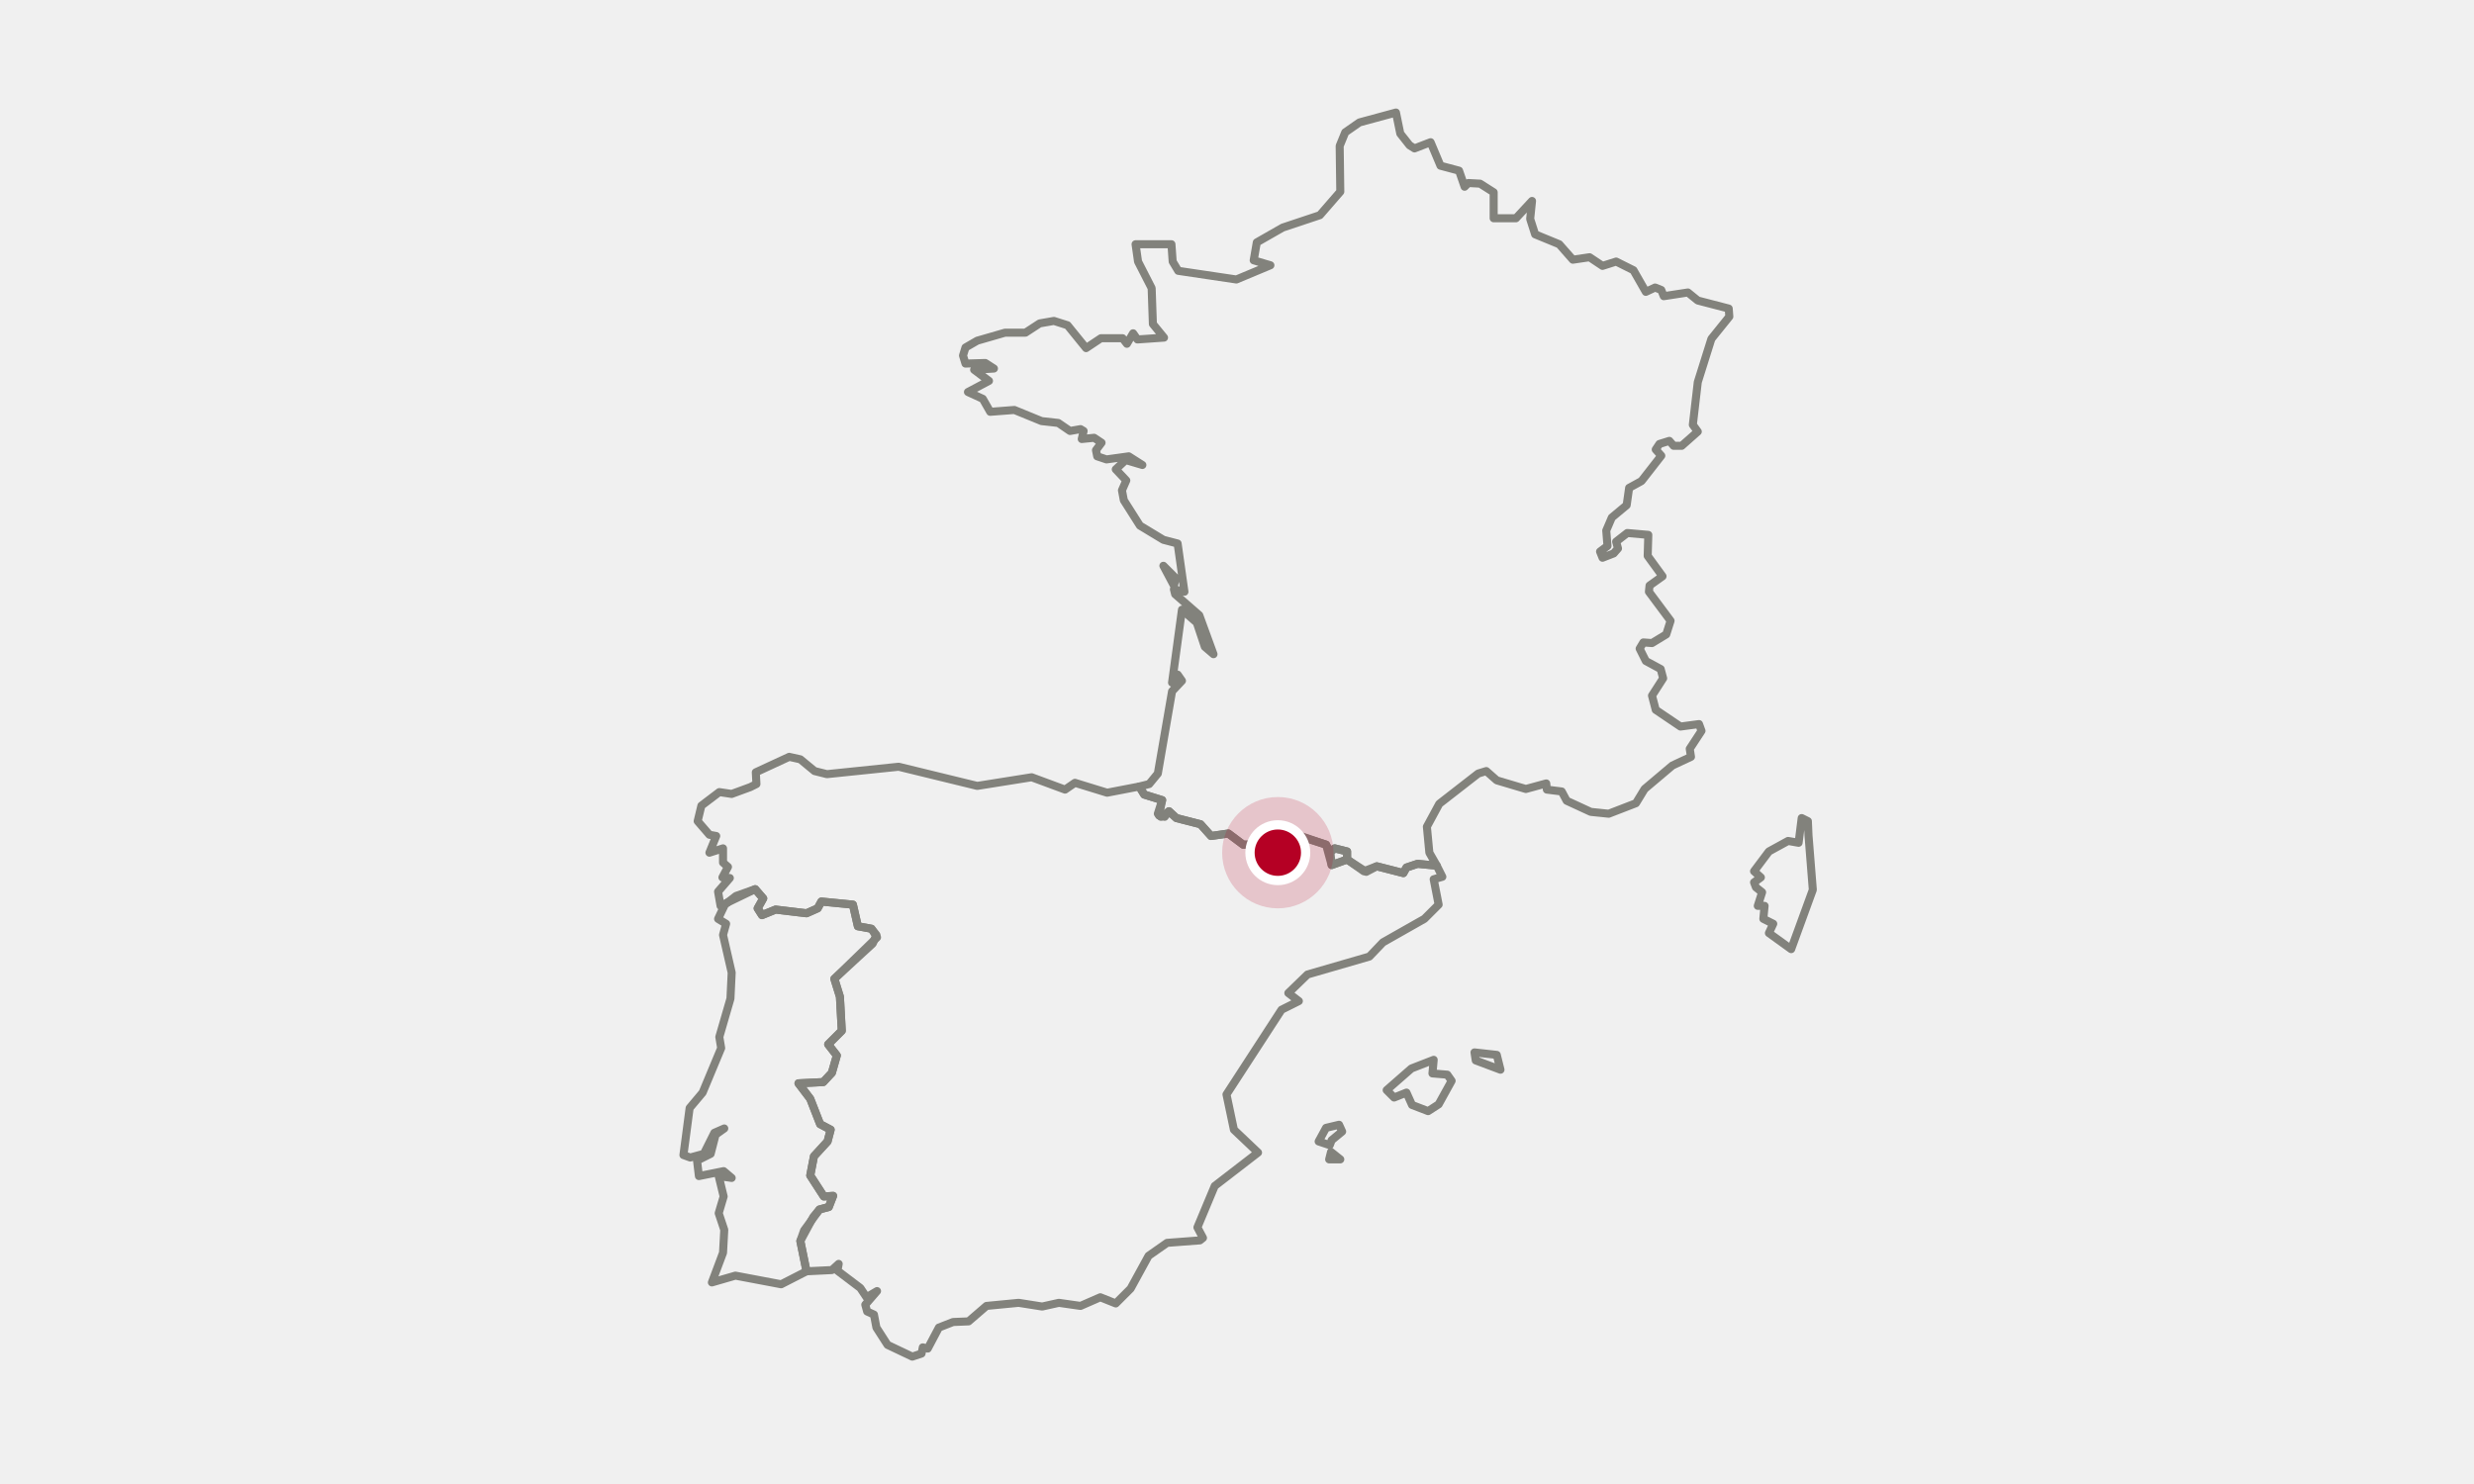
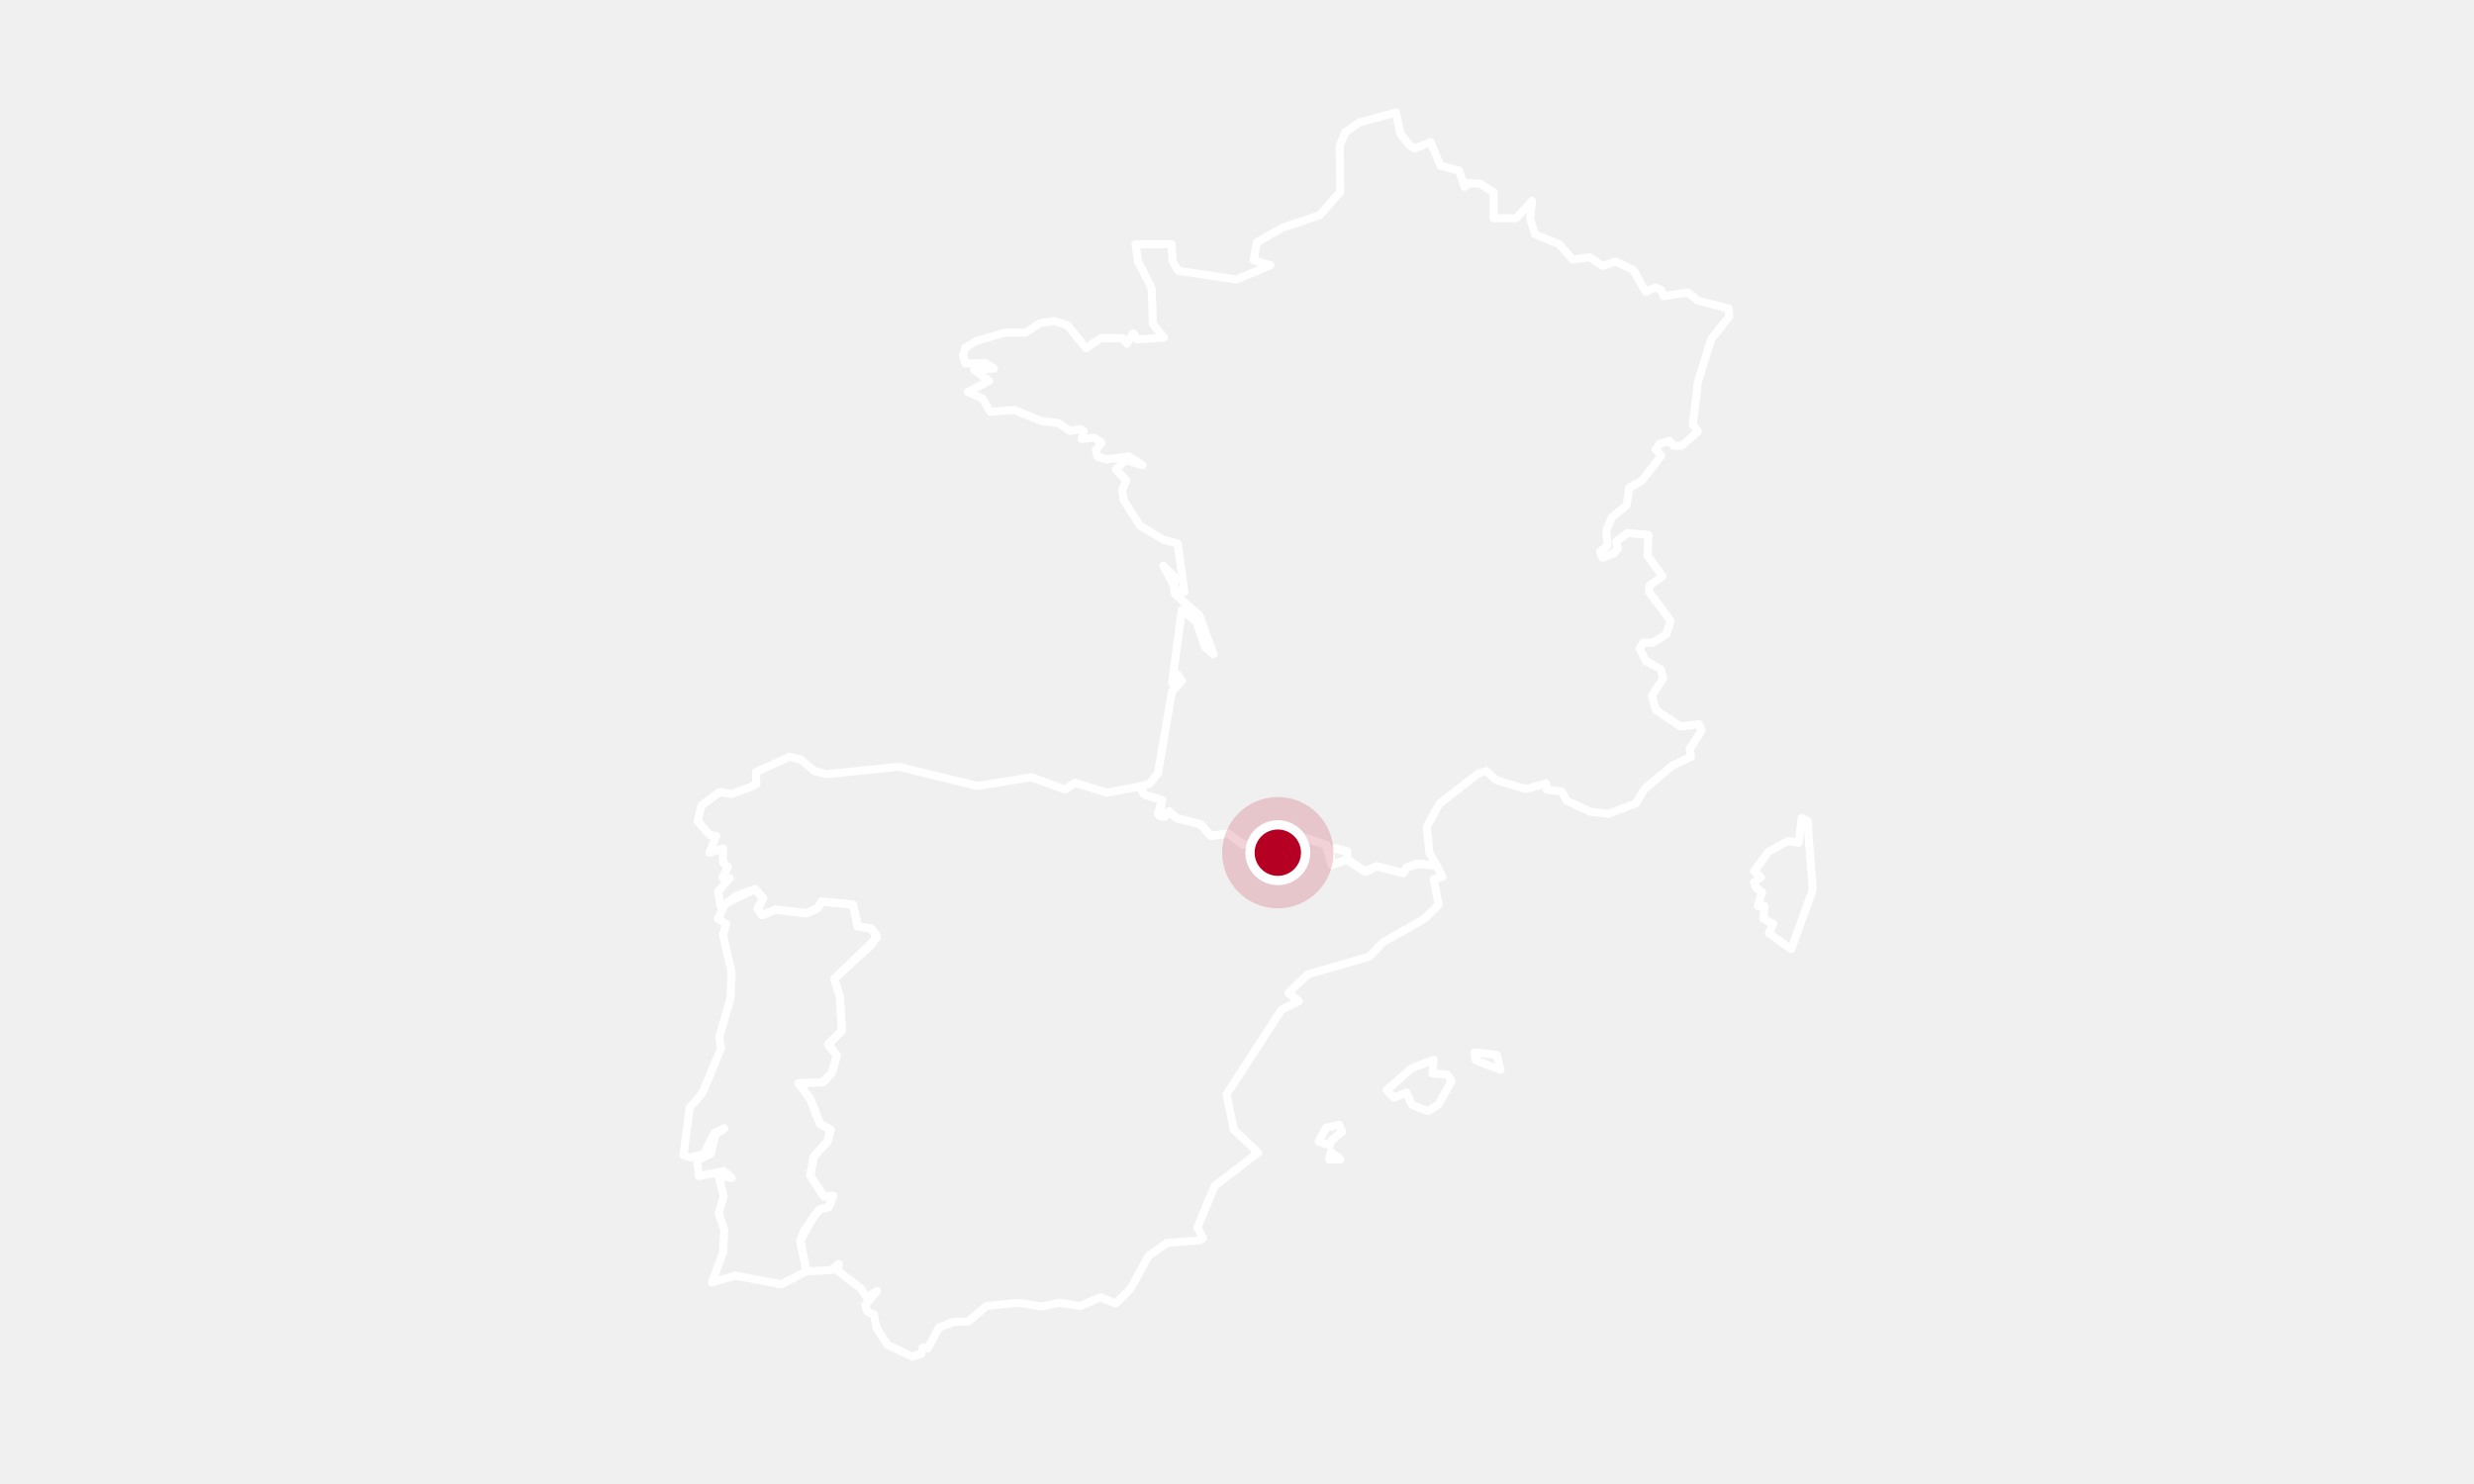
<svg xmlns="http://www.w3.org/2000/svg" width="400" height="240" viewBox="0 0 400 240">
-   <g fill="none" stroke="#82827c" stroke-width="1.3" stroke-linejoin="round" fill-rule="evenodd">
+   <g fill="none" stroke="#fff" stroke-width="1.3" stroke-linejoin="round" fill-rule="evenodd">
    <path data-country="ESP" d="M216.7,187.5 214.9,187.5 215.2,186.3 216.7,187.5ZM231.6,173.6 234,173.8 234.7,174.8 232.6,178.6 230.9,179.7 228.3,178.7 227.4,176.7 225.4,177.5 224.2,176.3 228.2,172.8 231.8,171.4 231.6,173.6ZM242.6,173 238.6,171.5 238.4,170.2 242,170.6 242.6,173ZM215.3,184.4 215,185.2 213.2,184.6 214.4,182.4 216.5,181.9 217,183 215.3,184.4ZM184.2,127.2 185,128.5 187.9,129.4 187.2,131.6 187.7,132.1 189,131.2 190.2,132.3 194.1,133.3 195.8,135.2 198.6,134.8 201,136.6 207.5,136.6 208.1,134.6 214.4,136.6 215.3,139.9 217.8,139 220.5,140.9 222.6,140.1 226.9,141.2 227.4,140.3 229.2,139.7 232.3,140 233.2,141.8 231.8,142.2 232.6,146.3 230.3,148.6 223.6,152.4 221.4,154.7 211.4,157.6 208.3,160.6 210,161.9 207.2,163.3 198.3,177 199.5,182.7 203.4,186.4 196.4,191.8 193.6,198.5 194.5,200.2 194,200.6 188.7,201 185.7,203.1 182.8,208.4 180.4,210.8 177.9,209.8 174.7,211.2 171.2,210.7 168.5,211.3 164.7,210.7 159.5,211.2 156.6,213.7 154.1,213.8 151.8,214.7 150,218.1 149.2,217.9 149,218.9 147.5,219.4 143.5,217.5 141.7,214.7 141.3,212.6 140.2,212.1 139.9,211 141.8,208.8 140.1,209.8 139.1,208.3 135.4,205.5 135.6,204.4 134.5,205.4 130.4,205.6 129.4,200.7 131.5,196.8 132.5,195.6 134,195.2 134.7,193.4 133.2,193.5 131,190.1 131.6,187 133.8,184.6 134.3,182.7 132.6,181.8 131,177.7 129.1,175.2 133.1,175 134.5,173.5 135.3,170.7 133.9,168.9 136.1,166.7 135.8,161.2 134.9,158.3 141.1,152.6 141.7,151.2 140.9,150.2 138.7,149.8 137.9,146.3 132.8,145.8 132.2,146.9 130.4,147.7 125.4,147.1 123.2,148 122.5,146.9 123.4,145.3 122.1,143.8 116.5,146.5 116.1,144.2 118,142 116.8,141.9 117.7,140.2 116.9,139.5 116.9,137.2 114.7,137.9 115.8,135.2 114.7,135 112.8,132.8 113.4,130.3 116.3,128.1 118.3,128.4 121.3,127.3 122.3,126.8 122.2,124.9 127.6,122.4 129.4,122.8 131.7,124.7 133.7,125.2 145.3,124 158,127.1 166.8,125.7 172.2,127.7 173.8,126.6 179,128.2 184.2,127.2Z" />
    <path data-country="PRT" d="M117.2,146.3 119,144.9 122.1,143.8 123.4,145.3 122.5,146.9 123.2,148 125.4,147.1 130.4,147.7 132.2,146.9 132.8,145.8 137.9,146.3 138.7,149.8 140.9,150.2 141.8,151.6 134.9,158.3 135.8,161.2 136.1,166.7 133.9,168.9 135.3,170.7 134.5,173.5 133.1,175 129.1,175.2 131,177.7 132.6,181.8 134.3,182.7 133.8,184.6 131.6,187 131,190.1 133.2,193.5 134.7,193.4 134,195.2 132.5,195.6 130,199 129.4,200.7 130.4,205.6 126.3,207.7 118.9,206.3 115.1,207.4 116.9,202.6 117.1,198.9 116.2,196.2 117,193.5 116.2,190.2 118.3,190.5 117,189.4 113,190.2 112.7,187.7 114.9,186.6 115.7,183.5 117.1,182.5 115.5,183.2 113.8,186.6 111.6,187.2 110.5,186.8 111.5,179.2 113.6,176.7 116.6,169.5 116.3,167.7 118.1,161.5 118.3,157.3 116.9,151.2 117.4,149.4 116.1,148.6 117.2,146.3Z" />
    <path data-country="AND" d="M217.8,139 215.3,139.9 215.1,137.8 215.8,137.2 217.8,137.7 217.8,139Z" />
    <path data-country="FRA" d="M292.4,135.1 293.1,143.9 289.6,153.5 286,150.9 286.7,149.4 285.1,148.6 285.3,146.5 284.2,146.5 284.9,144.3 283.9,143.5 283.6,142.7 284.7,141.9 283.6,140.9 286,137.7 289.1,136 290.8,136.3 291.3,132.3 292.3,132.8 292.4,135.1ZM274.5,69.8 271.9,72.1 270.6,72.1 269.9,71.3 268.3,71.8 267.7,72.7 268.6,73.7 265.4,77.8 263.4,78.9 263,81.7 260.6,83.7 259.7,85.8 259.9,88.3 258.7,89.2 259.1,90.2 260.9,89.5 261.6,88.7 261.3,87.6 263.1,86.2 266.5,86.5 266.4,89.9 268.8,93.2 266.7,94.7 266.6,95.7 270.1,100.4 269.4,102.6 267.1,104 265.7,103.9 265.1,104.9 266.1,106.9 268.5,108.2 268.9,109.7 267.1,112.5 267.7,114.8 271.7,117.5 274.7,117.1 275.1,118.2 273.2,121.1 273.4,122.4 270.4,123.8 265.9,127.6 264.5,129.9 260.1,131.6 257.2,131.3 253.3,129.5 252.5,128 250.1,127.7 250,126.7 246.7,127.6 242,126.2 240.3,124.7 239,125.1 232.7,130 230.7,133.7 231.1,137.9 232.3,140 229.2,139.7 227.4,140.3 226.9,141.2 222.6,140.1 220.9,141 217.8,139 217.8,137.7 215.8,137.2 215.1,137.8 214.4,136.6 208.8,134.7 207.9,134.7 207.5,136.6 201,136.6 198.6,134.8 195.8,135.2 194.1,133.3 190.2,132.3 189,131.2 188.3,132.1 187.4,131.9 187.9,129.4 185,128.5 184.2,127.2 185.8,126.8 187.2,125.1 189.5,111.8 191.1,110.1 190.4,109.1 189.5,110.4 191.1,98.6 193.5,100.7 194.8,104.6 196.2,105.8 193.9,99.5 190,96.1 189.8,95.3 191.5,95.7 190.4,87.9 188.1,87.3 184.3,85 181.7,80.9 181.4,79.3 182.1,77.7 180.4,75.9 182,74.4 184.7,75.2 182.5,73.8 178.9,74.3 177.4,73.8 177.2,72.8 178.1,71.6 176.9,70.8 174.9,71 175.2,69.7 174.7,69.4 173,69.7 171.1,68.4 168.4,68.1 164,66.3 160.1,66.6 158.9,64.5 156.5,63.4 159.9,61.6 157.5,59.8 160.7,59.6 159.3,58.7 156.1,58.8 155.7,57.5 156.1,56.2 158,55.1 162.5,53.8 165.8,53.8 168.1,52.3 170.4,51.9 172.6,52.6 175.6,56.3 178,54.7 181.5,54.7 182.2,55.6 183.2,53.9 183.9,54.9 188.2,54.6 186.4,52.4 186.2,46.6 184,42.3 183.6,39.5 189.4,39.5 189.6,42.3 190.5,43.8 199.9,45.2 205.4,42.9 202.7,42.1 203.2,39.2 207.4,36.8 213.4,34.8 216.7,31 216.6,23.6 217.5,21.4 219.8,19.8 225.7,18.2 226.4,21.6 227.9,23.5 228.7,24 231.3,23 232.9,26.8 235.9,27.6 236.8,30.2 237.4,29.6 239.3,29.7 241.5,31.1 241.5,35.3 245.1,35.3 247.7,32.5 247.4,35.4 248.2,37.9 252.1,39.5 254.3,42 257,41.6 259.1,43 261.3,42.3 264.1,43.7 266.1,47.2 267.6,46.5 268.6,46.9 269,47.9 272.9,47.3 274.5,48.6 279.5,49.9 279.6,51.2 276.7,54.8 274.5,61.8 273.7,68.7 274.5,69.8ZM190.1,93.5 189.8,94.7 188.1,91.5 190.1,93.5Z" />
  </g>
  <g data-coordinates="0.54,42.594">
    <circle cx="206.6" cy="137.9" r="9" fill="#b50024" opacity=".18" />
    <circle cx="206.6" cy="137.9" r="4.5" fill="#b50024" stroke="#fff" stroke-width="1.5" />
  </g>
</svg>
